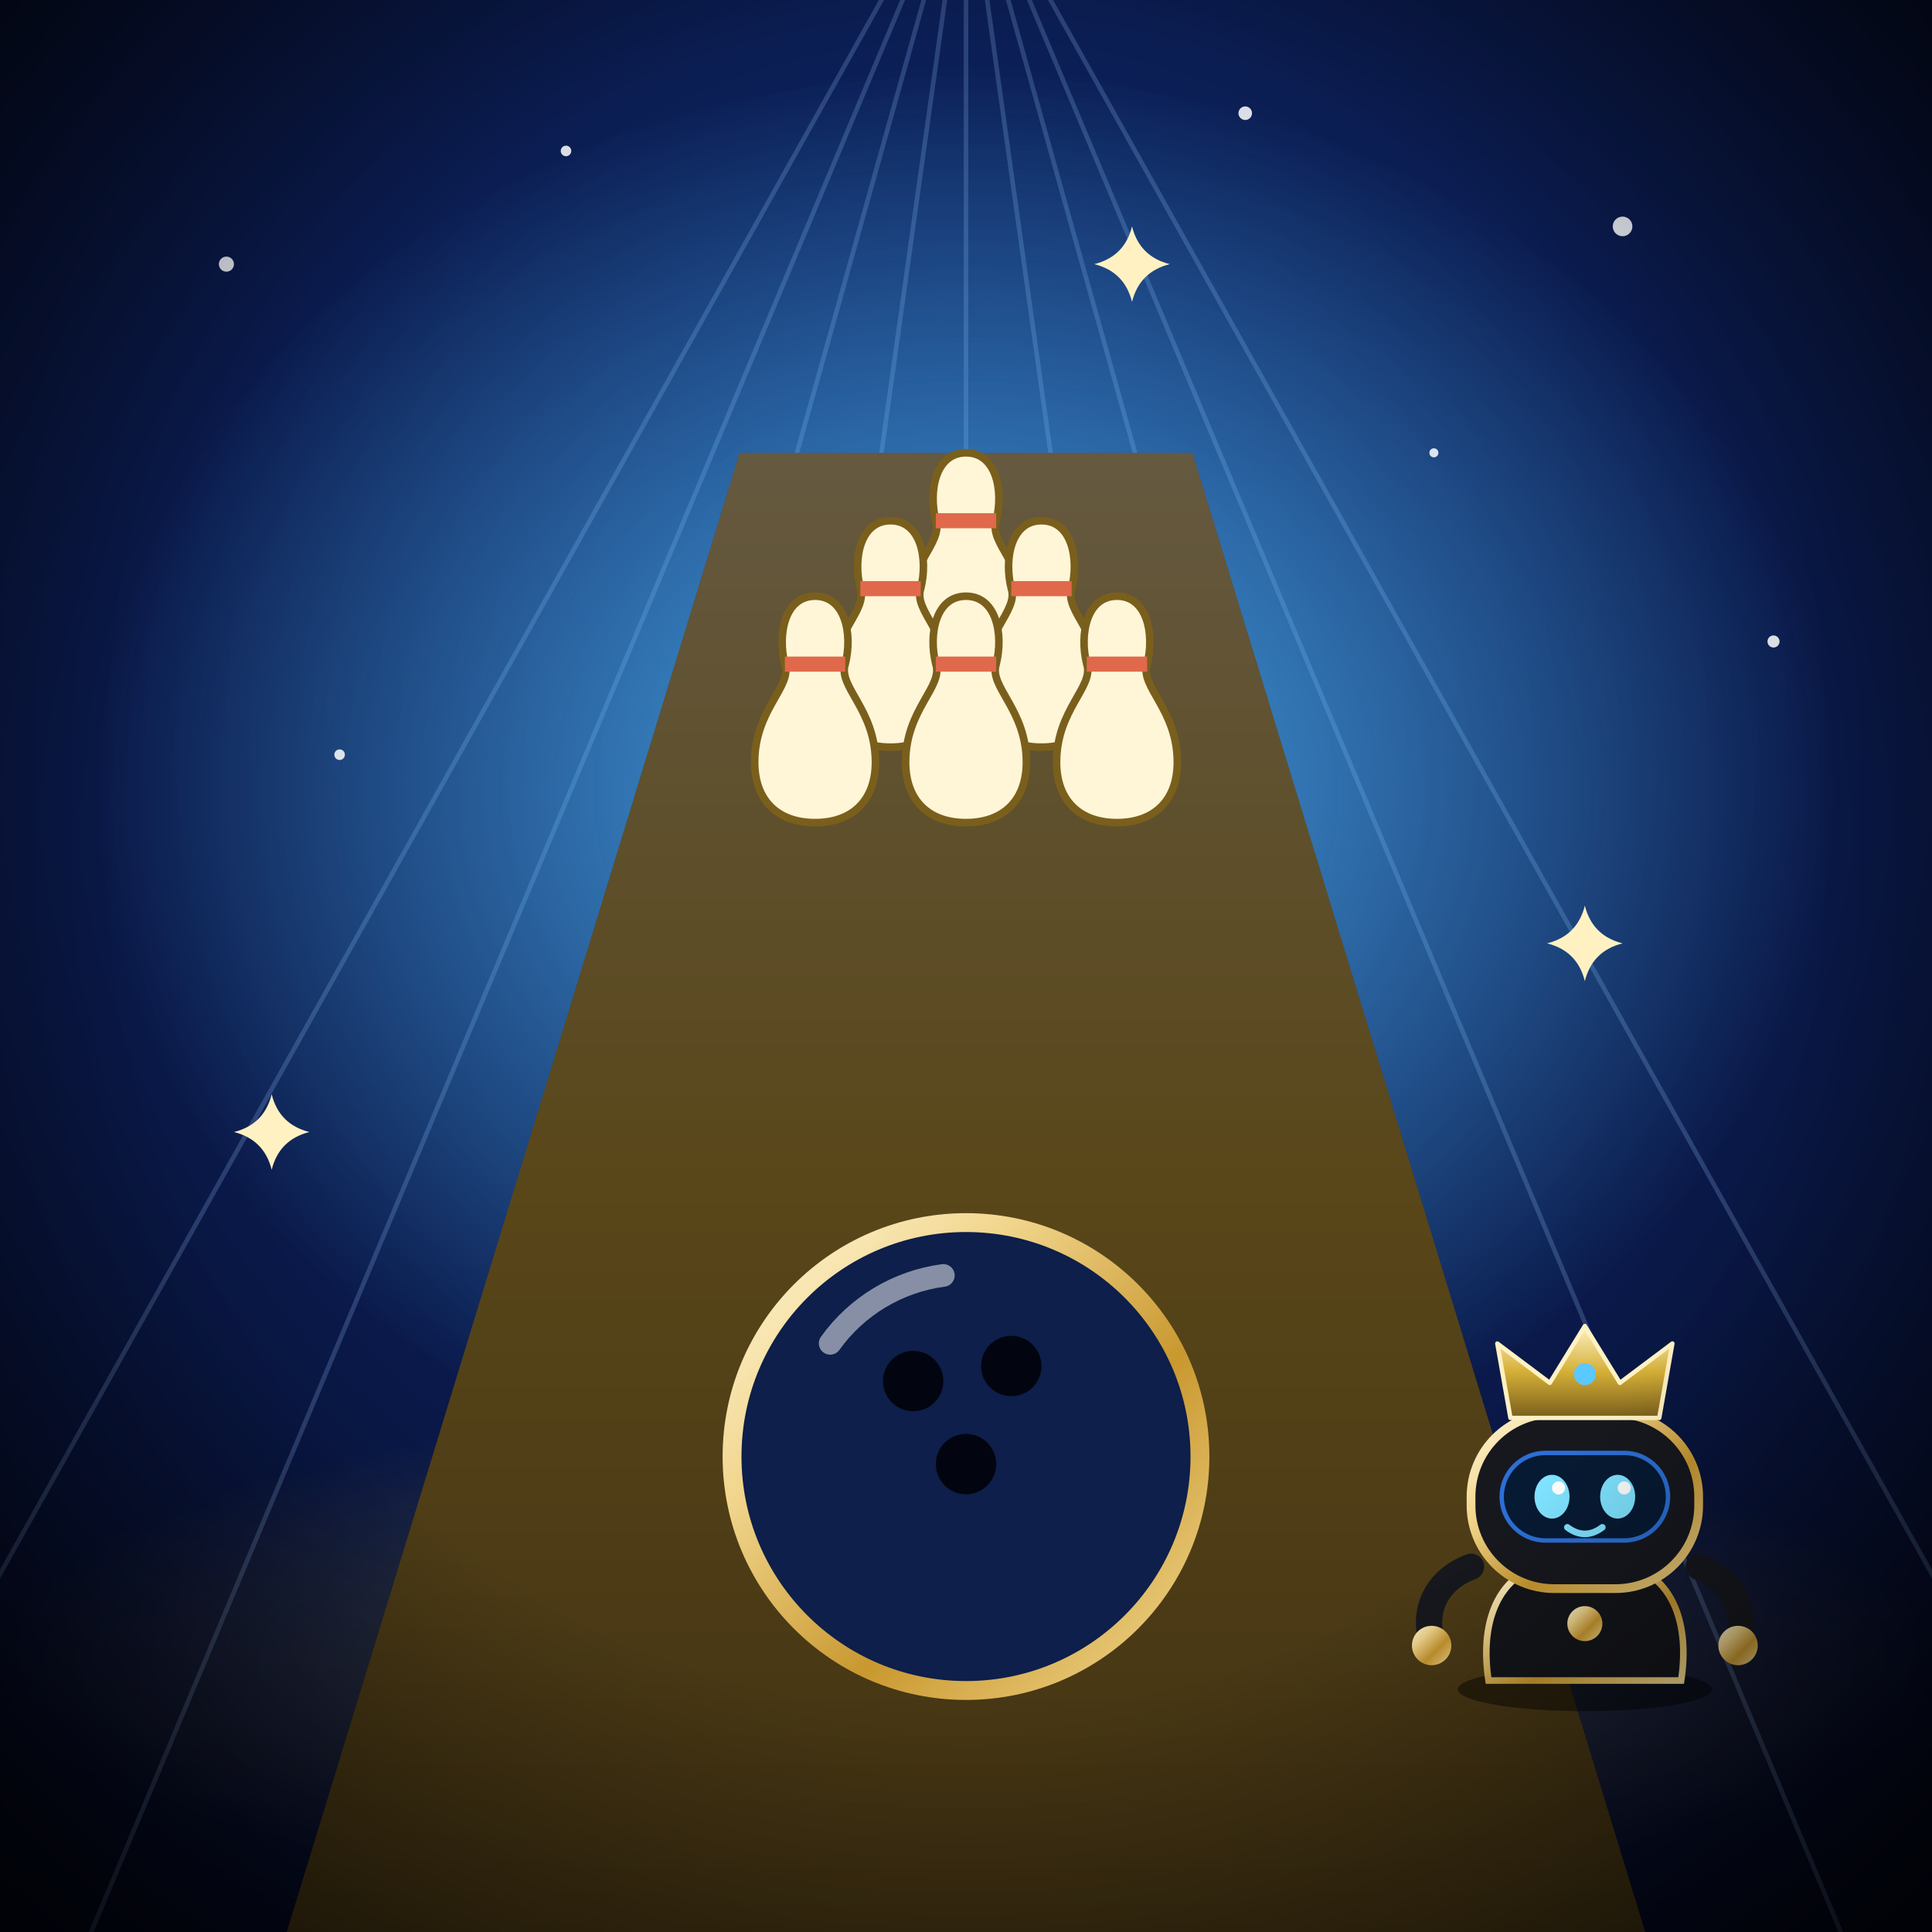
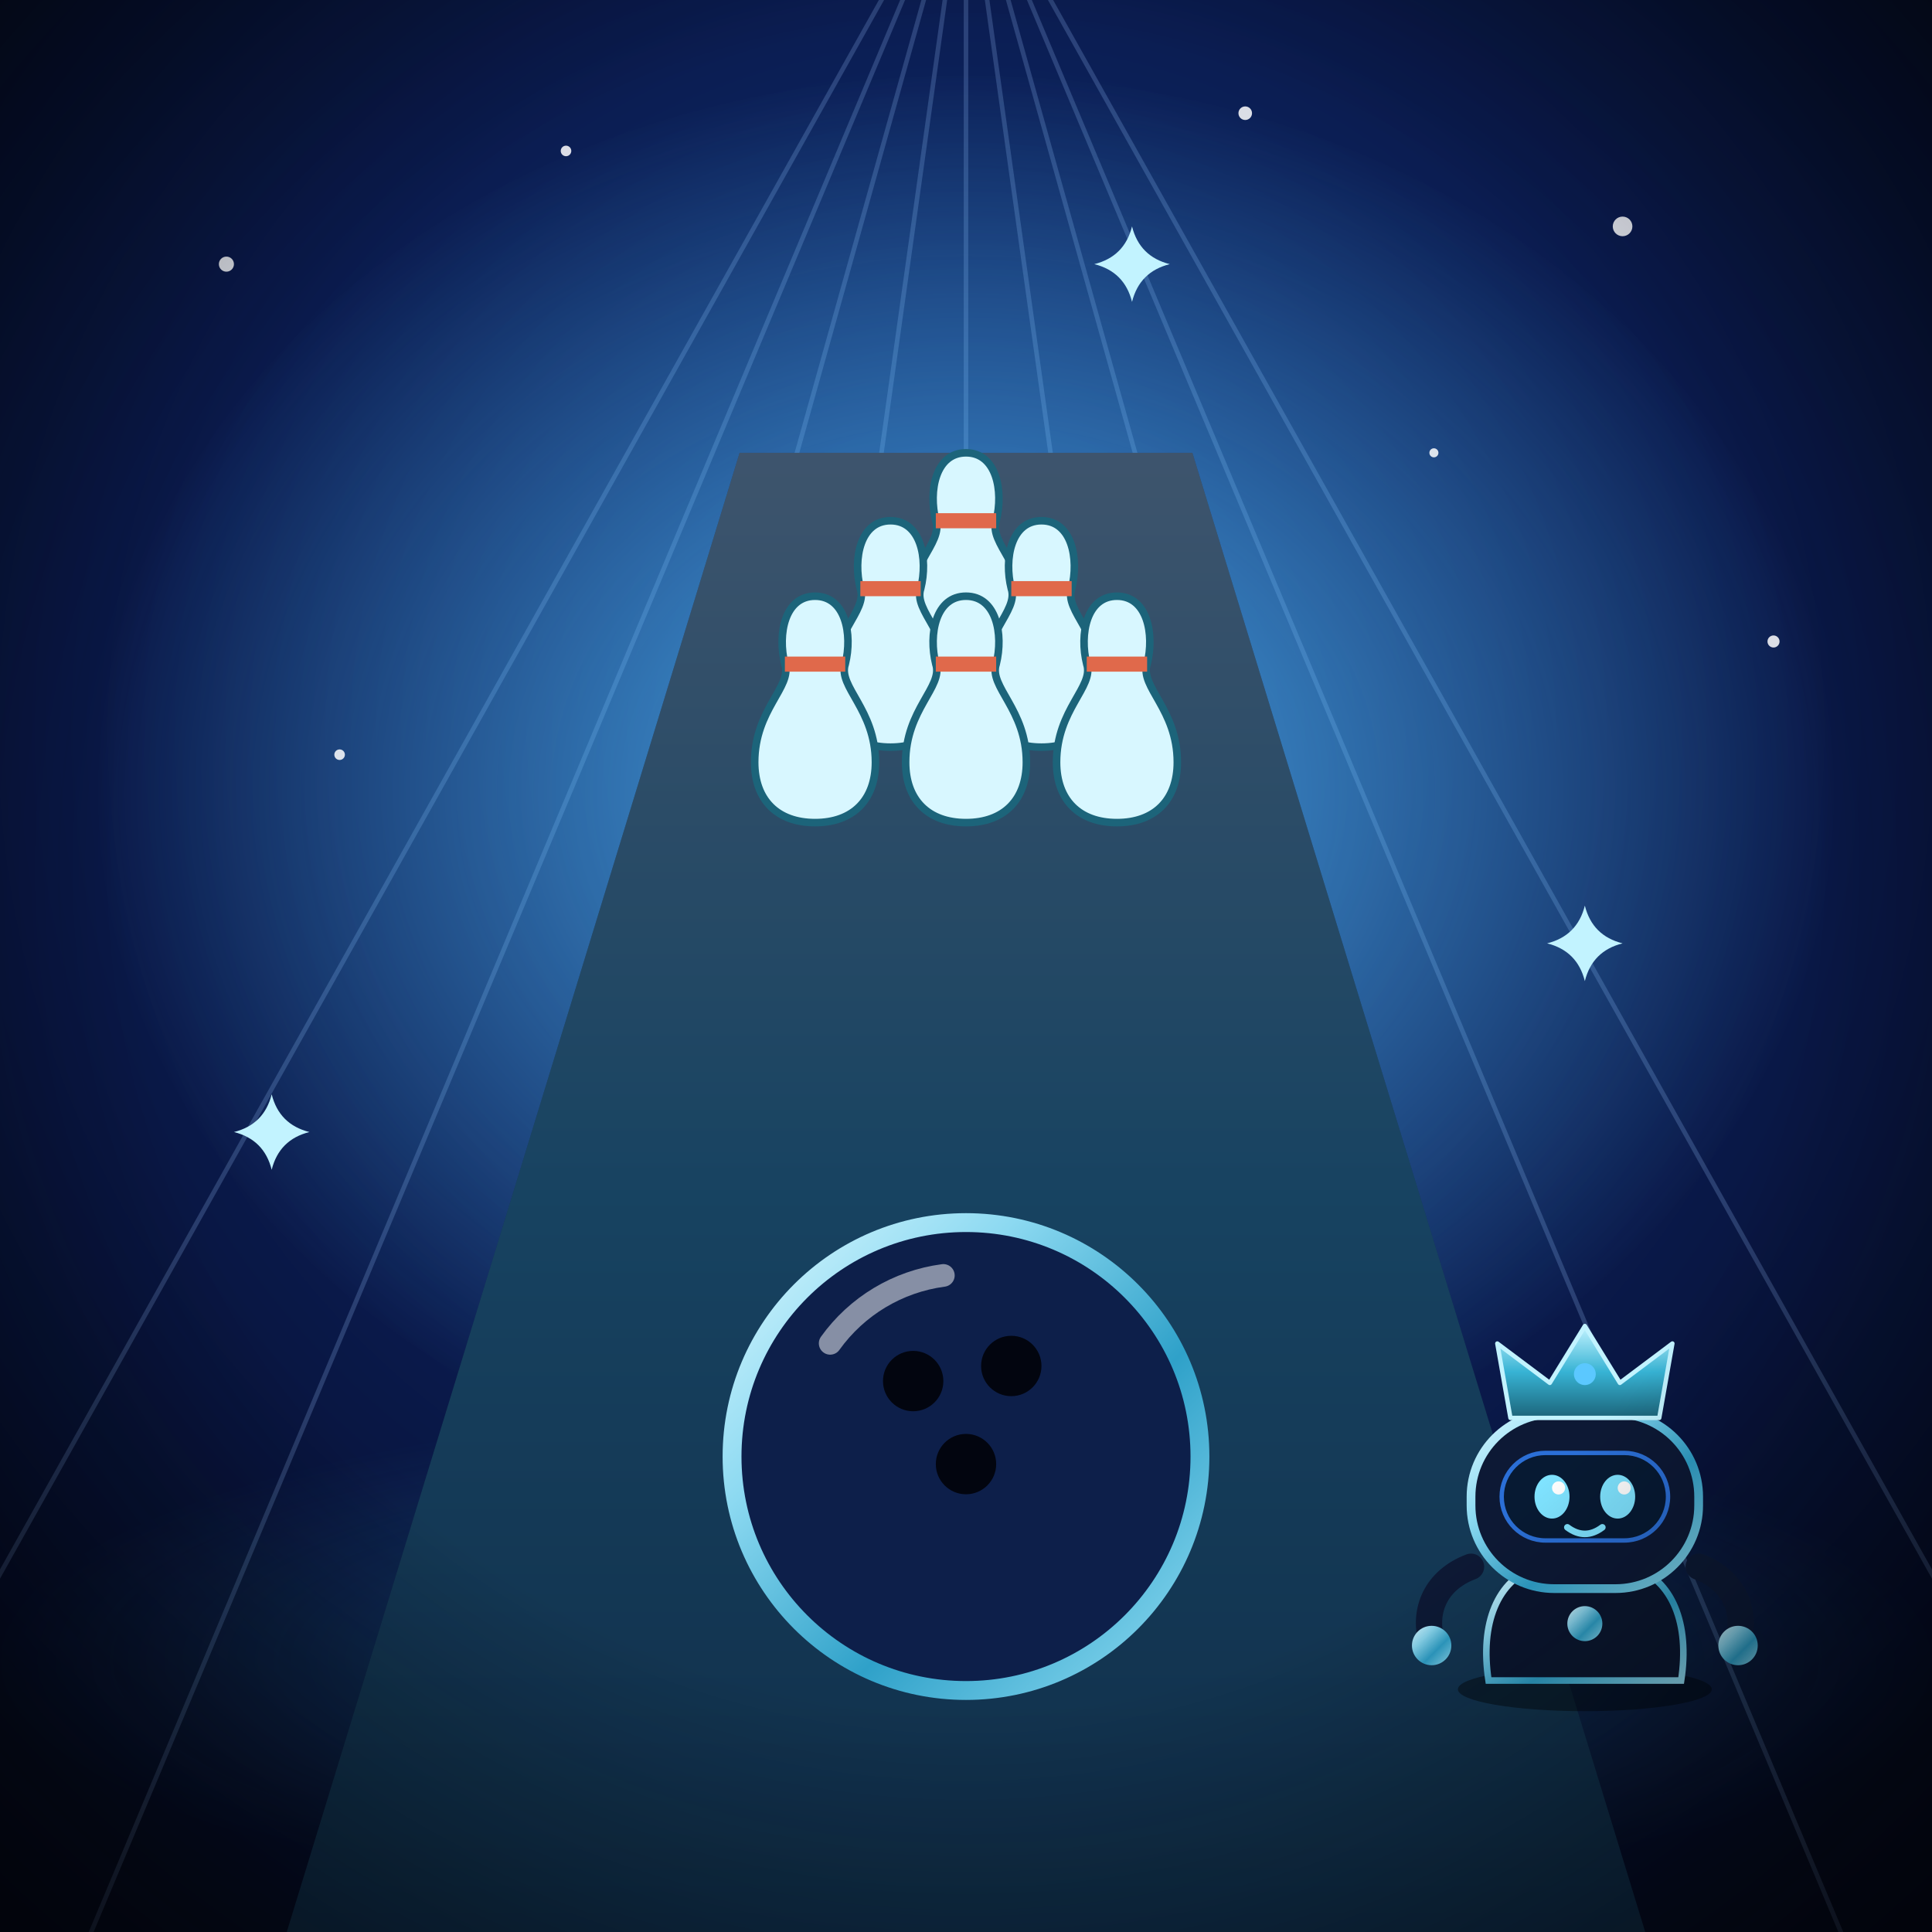
- <svg xmlns="http://www.w3.org/2000/svg" viewBox="0 0 512 512" width="512" height="512" role="img" aria-label="SKY LIVE — bowling">
+ <svg xmlns="http://www.w3.org/2000/svg" viewBox="0 0 512 512" width="512" height="512" role="img" aria-label="SPONGE LIVE — bowling">
  <defs>
    <radialGradient id="cbowling-sky" cx="50%" cy="38%" r="75%">
-       <stop offset="0" stop-color="#123a8a" />
-       <stop offset=".55" stop-color="#0a1a4c" />
-       <stop offset="1" stop-color="#04081c" />
+       <stop offset="0" stop-color="#123A8A" />
+       <stop offset=".55" stop-color="#0A1A4C" />
+       <stop offset="1" stop-color="#04081C" />
    </radialGradient>
    <radialGradient id="cbowling-glow" cx="50%" cy="50%" r="50%">
-       <stop offset="0" stop-color="#5bc8ff" stop-opacity=".75" />
-       <stop offset="1" stop-color="#5bc8ff" stop-opacity="0" />
+       <stop offset="0" stop-color="#5BC8FF" stop-opacity=".75" />
+       <stop offset="1" stop-color="#5BC8FF" stop-opacity="0" />
    </radialGradient>
    <radialGradient id="cbowling-floor" cx="50%" cy="50%" r="50%">
-       <stop offset="0" stop-color="#D4AF37" stop-opacity=".7" />
-       <stop offset=".6" stop-color="#D4AF37" stop-opacity=".12" />
-       <stop offset="1" stop-color="#D4AF37" stop-opacity="0" />
+       <stop offset="0" stop-color="#37B3D4" stop-opacity=".7" />
+       <stop offset=".6" stop-color="#37B3D4" stop-opacity=".12" />
+       <stop offset="1" stop-color="#37B3D4" stop-opacity="0" />
    </radialGradient>
    <linearGradient id="cbowling-gold" x1="0" y1="0" x2="1" y2="1">
-       <stop offset="0" stop-color="#FFF6D8" />
-       <stop offset=".3" stop-color="#F1D58C" />
-       <stop offset=".62" stop-color="#C9982F" />
-       <stop offset="1" stop-color="#F4DA92" />
+       <stop offset="0" stop-color="#D8F7FF" />
+       <stop offset=".3" stop-color="#8CD9F1" />
+       <stop offset=".62" stop-color="#2FA1C9" />
+       <stop offset="1" stop-color="#92DEF4" />
    </linearGradient>
    <linearGradient id="cbowling-goldv" x1="0" y1="0" x2="0" y2="1">
-       <stop offset="0" stop-color="#FFF1C2" />
-       <stop offset=".5" stop-color="#D4AF37" />
-       <stop offset="1" stop-color="#7a5f1c" />
+       <stop offset="0" stop-color="#C2F3FF" />
+       <stop offset=".5" stop-color="#37B3D4" />
+       <stop offset="1" stop-color="#1C647A" />
    </linearGradient>
    <radialGradient id="cbowling-vig" cx="50%" cy="45%" r="72%">
-       <stop offset=".6" stop-color="#000" stop-opacity="0" />
-       <stop offset="1" stop-color="#000" stop-opacity=".7" />
+       <stop offset=".6" stop-color="#010306" stop-opacity="0" />
+       <stop offset="1" stop-color="#010306" stop-opacity=".7" />
    </radialGradient>
  </defs>
  <rect width="512" height="512" fill="url(#cbowling-sky)" />
-   <g opacity=".22" stroke="#9cc4ff" stroke-width="1.2">
+   <g opacity=".22" stroke="#9CC4FF" stroke-width="1.2">
    <path d="M256 -40 L-80 560" />
    <path d="M256 -40 L4 560" />
    <path d="M256 -40 L88 560" />
    <path d="M256 -40 L172 560" />
    <path d="M256 -40 L256 560" />
    <path d="M256 -40 L340 560" />
    <path d="M256 -40 L424 560" />
    <path d="M256 -40 L508 560" />
    <path d="M256 -40 L592 560" />
  </g>
  <ellipse cx="256" cy="210" rx="230" ry="190" fill="url(#cbowling-glow)" />
  <ellipse cx="256" cy="440" rx="260" ry="70" fill="url(#cbowling-floor)" />
-   <g fill="#fff">
+   <g fill="#FFFFFF">
    <circle cx="60" cy="70" r="2" opacity=".85" />
    <circle cx="430" cy="60" r="2.6" opacity=".85" />
    <circle cx="470" cy="170" r="1.6" opacity=".85" />
    <circle cx="90" cy="200" r="1.4" opacity=".85" />
    <circle cx="380" cy="120" r="1.2" opacity=".85" />
    <circle cx="150" cy="40" r="1.4" opacity=".85" />
    <circle cx="330" cy="30" r="1.8" opacity=".85" />
  </g>
-   <g fill="#FFF1C2">
+   <g fill="#C2F3FF">
    <path d="M420 240q2 8 10 10q-8 2-10 10q-2-8-10-10q8-2 10-10Z" />
    <path d="M72 290q2 8 10 10q-8 2-10 10q-2-8-10-10q8-2 10-10Z" />
    <path d="M300 60q2 8 10 10q-8 2-10 10q-2-8-10-10q8-2 10-10Z" />
  </g>
-   <path d="M196 120h120l120 392H76Z" fill="#2a1e0e" />
+   <path d="M196 120h120l120 392H76Z" fill="#0B1835" />
  <path d="M196 120h120l120 392H76Z" fill="url(#cbowling-goldv)" opacity=".28" />
  <g transform="translate(256 150)">
-     <path d="M0-30c8 0 10 10 8 18-2 6 8 12 8 26 0 10-6 16-16 16S-16 24-16 14c0-14 10-20 8-26-2-8 0-18 8-18Z" fill="#FFF6D8" stroke="#7a5f1c" stroke-width="2" />
+     <path d="M0-30c8 0 10 10 8 18-2 6 8 12 8 26 0 10-6 16-16 16S-16 24-16 14c0-14 10-20 8-26-2-8 0-18 8-18Z" fill="#D8F7FF" stroke="#1C647A" stroke-width="2" />
    <rect x="-8" y="-14" width="16" height="4" fill="#E0694B" />
  </g>
  <g transform="translate(236 168)">
-     <path d="M0-30c8 0 10 10 8 18-2 6 8 12 8 26 0 10-6 16-16 16S-16 24-16 14c0-14 10-20 8-26-2-8 0-18 8-18Z" fill="#FFF6D8" stroke="#7a5f1c" stroke-width="2" />
+     <path d="M0-30c8 0 10 10 8 18-2 6 8 12 8 26 0 10-6 16-16 16S-16 24-16 14c0-14 10-20 8-26-2-8 0-18 8-18Z" fill="#D8F7FF" stroke="#1C647A" stroke-width="2" />
    <rect x="-8" y="-14" width="16" height="4" fill="#E0694B" />
  </g>
  <g transform="translate(276 168)">
-     <path d="M0-30c8 0 10 10 8 18-2 6 8 12 8 26 0 10-6 16-16 16S-16 24-16 14c0-14 10-20 8-26-2-8 0-18 8-18Z" fill="#FFF6D8" stroke="#7a5f1c" stroke-width="2" />
+     <path d="M0-30c8 0 10 10 8 18-2 6 8 12 8 26 0 10-6 16-16 16S-16 24-16 14c0-14 10-20 8-26-2-8 0-18 8-18Z" fill="#D8F7FF" stroke="#1C647A" stroke-width="2" />
    <rect x="-8" y="-14" width="16" height="4" fill="#E0694B" />
  </g>
  <g transform="translate(216 188)">
-     <path d="M0-30c8 0 10 10 8 18-2 6 8 12 8 26 0 10-6 16-16 16S-16 24-16 14c0-14 10-20 8-26-2-8 0-18 8-18Z" fill="#FFF6D8" stroke="#7a5f1c" stroke-width="2" />
+     <path d="M0-30c8 0 10 10 8 18-2 6 8 12 8 26 0 10-6 16-16 16S-16 24-16 14c0-14 10-20 8-26-2-8 0-18 8-18Z" fill="#D8F7FF" stroke="#1C647A" stroke-width="2" />
    <rect x="-8" y="-14" width="16" height="4" fill="#E0694B" />
  </g>
  <g transform="translate(256 188)">
-     <path d="M0-30c8 0 10 10 8 18-2 6 8 12 8 26 0 10-6 16-16 16S-16 24-16 14c0-14 10-20 8-26-2-8 0-18 8-18Z" fill="#FFF6D8" stroke="#7a5f1c" stroke-width="2" />
+     <path d="M0-30c8 0 10 10 8 18-2 6 8 12 8 26 0 10-6 16-16 16S-16 24-16 14c0-14 10-20 8-26-2-8 0-18 8-18Z" fill="#D8F7FF" stroke="#1C647A" stroke-width="2" />
    <rect x="-8" y="-14" width="16" height="4" fill="#E0694B" />
  </g>
  <g transform="translate(296 188)">
-     <path d="M0-30c8 0 10 10 8 18-2 6 8 12 8 26 0 10-6 16-16 16S-16 24-16 14c0-14 10-20 8-26-2-8 0-18 8-18Z" fill="#FFF6D8" stroke="#7a5f1c" stroke-width="2" />
+     <path d="M0-30c8 0 10 10 8 18-2 6 8 12 8 26 0 10-6 16-16 16S-16 24-16 14c0-14 10-20 8-26-2-8 0-18 8-18Z" fill="#D8F7FF" stroke="#1C647A" stroke-width="2" />
    <rect x="-8" y="-14" width="16" height="4" fill="#E0694B" />
  </g>
  <g transform="translate(256 386)">
-     <circle r="62" fill="#0d1f4a" stroke="url(#cbowling-gold)" stroke-width="5" />
-     <circle cx="-14" cy="-20" r="8" fill="#02050f" />
-     <circle cx="12" cy="-24" r="8" fill="#02050f" />
-     <circle cx="0" cy="2" r="8" fill="#02050f" />
-     <path d="M-36-30a44 44 0 0 1 30-18" stroke="#fff" stroke-opacity=".5" stroke-width="6" fill="none" stroke-linecap="round" />
+     <circle r="62" fill="#0D1F4A" stroke="url(#cbowling-gold)" stroke-width="5" />
+     <circle cx="-14" cy="-20" r="8" fill="#02050F" />
+     <circle cx="12" cy="-24" r="8" fill="#02050F" />
+     <circle cx="0" cy="2" r="8" fill="#02050F" />
+     <path d="M-36-30a44 44 0 0 1 30-18" stroke="#FFFFFF" stroke-opacity=".5" stroke-width="6" fill="none" stroke-linecap="round" />
  </g>
  <g transform="translate(420 392) scale(0.58 0.58)">
-     <ellipse cx="0" cy="96" rx="58" ry="10" fill="#000" opacity=".45" />
-     <path d="M-44 92c-4-26 4-46 22-52h44c18 6 26 26 22 52Z" fill="#14151a" stroke="url(#cbowling-gold)" stroke-width="3" />
+     <ellipse cx="0" cy="96" rx="58" ry="10" fill="#010306" opacity=".45" />
+     <path d="M-44 92c-4-26 4-46 22-52h44c18 6 26 26 22 52Z" fill="#0B162F" stroke="url(#cbowling-gold)" stroke-width="3" />
    <circle cx="0" cy="66" r="8" fill="url(#cbowling-gold)" />
-     <rect x="-52" y="-30" width="104" height="80" rx="38" fill="#17181e" stroke="url(#cbowling-gold)" stroke-width="4" />
-     <rect x="-38" y="-12" width="76" height="40" rx="20" fill="#071a33" stroke="#2b6fd6" stroke-width="2" />
-     <ellipse cx="-15" cy="8" rx="8" ry="10" fill="#7fe3ff" />
-     <ellipse cx="15" cy="8" rx="8" ry="10" fill="#7fe3ff" />
-     <circle cx="-12" cy="4" r="3" fill="#fff" />
-     <circle cx="18" cy="4" r="3" fill="#fff" />
-     <path d="M-8 22q8 6 16 0" fill="none" stroke="#7fe3ff" stroke-width="3" stroke-linecap="round" />
-     <path d="M-34 -28 -40 -62 -16 -44 0 -70 16 -44 40 -62 34 -28Z" fill="url(#cbowling-goldv)" stroke="#FFF1C2" stroke-width="2" stroke-linejoin="round" />
-     <circle cx="0" cy="-48" r="5" fill="#5bc8ff" />
-     <path d="M-52 40c-16 6-22 20-18 34M52 40c16 6 22 20 18 34" fill="none" stroke="#17181e" stroke-width="12" stroke-linecap="round" />
+     <rect x="-52" y="-30" width="104" height="80" rx="38" fill="#0D1935" stroke="url(#cbowling-gold)" stroke-width="4" />
+     <rect x="-38" y="-12" width="76" height="40" rx="20" fill="#071A33" stroke="#2B6FD6" stroke-width="2" />
+     <ellipse cx="-15" cy="8" rx="8" ry="10" fill="#7FE3FF" />
+     <ellipse cx="15" cy="8" rx="8" ry="10" fill="#7FE3FF" />
+     <circle cx="-12" cy="4" r="3" fill="#FFFFFF" />
+     <circle cx="18" cy="4" r="3" fill="#FFFFFF" />
+     <path d="M-8 22q8 6 16 0" fill="none" stroke="#7FE3FF" stroke-width="3" stroke-linecap="round" />
+     <path d="M-34 -28 -40 -62 -16 -44 0 -70 16 -44 40 -62 34 -28Z" fill="url(#cbowling-goldv)" stroke="#C2F3FF" stroke-width="2" stroke-linejoin="round" />
+     <circle cx="0" cy="-48" r="5" fill="#5BC8FF" />
+     <path d="M-52 40c-16 6-22 20-18 34M52 40c16 6 22 20 18 34" fill="none" stroke="#0D1935" stroke-width="12" stroke-linecap="round" />
    <circle cx="-70" cy="76" r="9" fill="url(#cbowling-gold)" />
    <circle cx="70" cy="76" r="9" fill="url(#cbowling-gold)" />
  </g>
  <rect width="512" height="512" fill="url(#cbowling-vig)" />
</svg>
